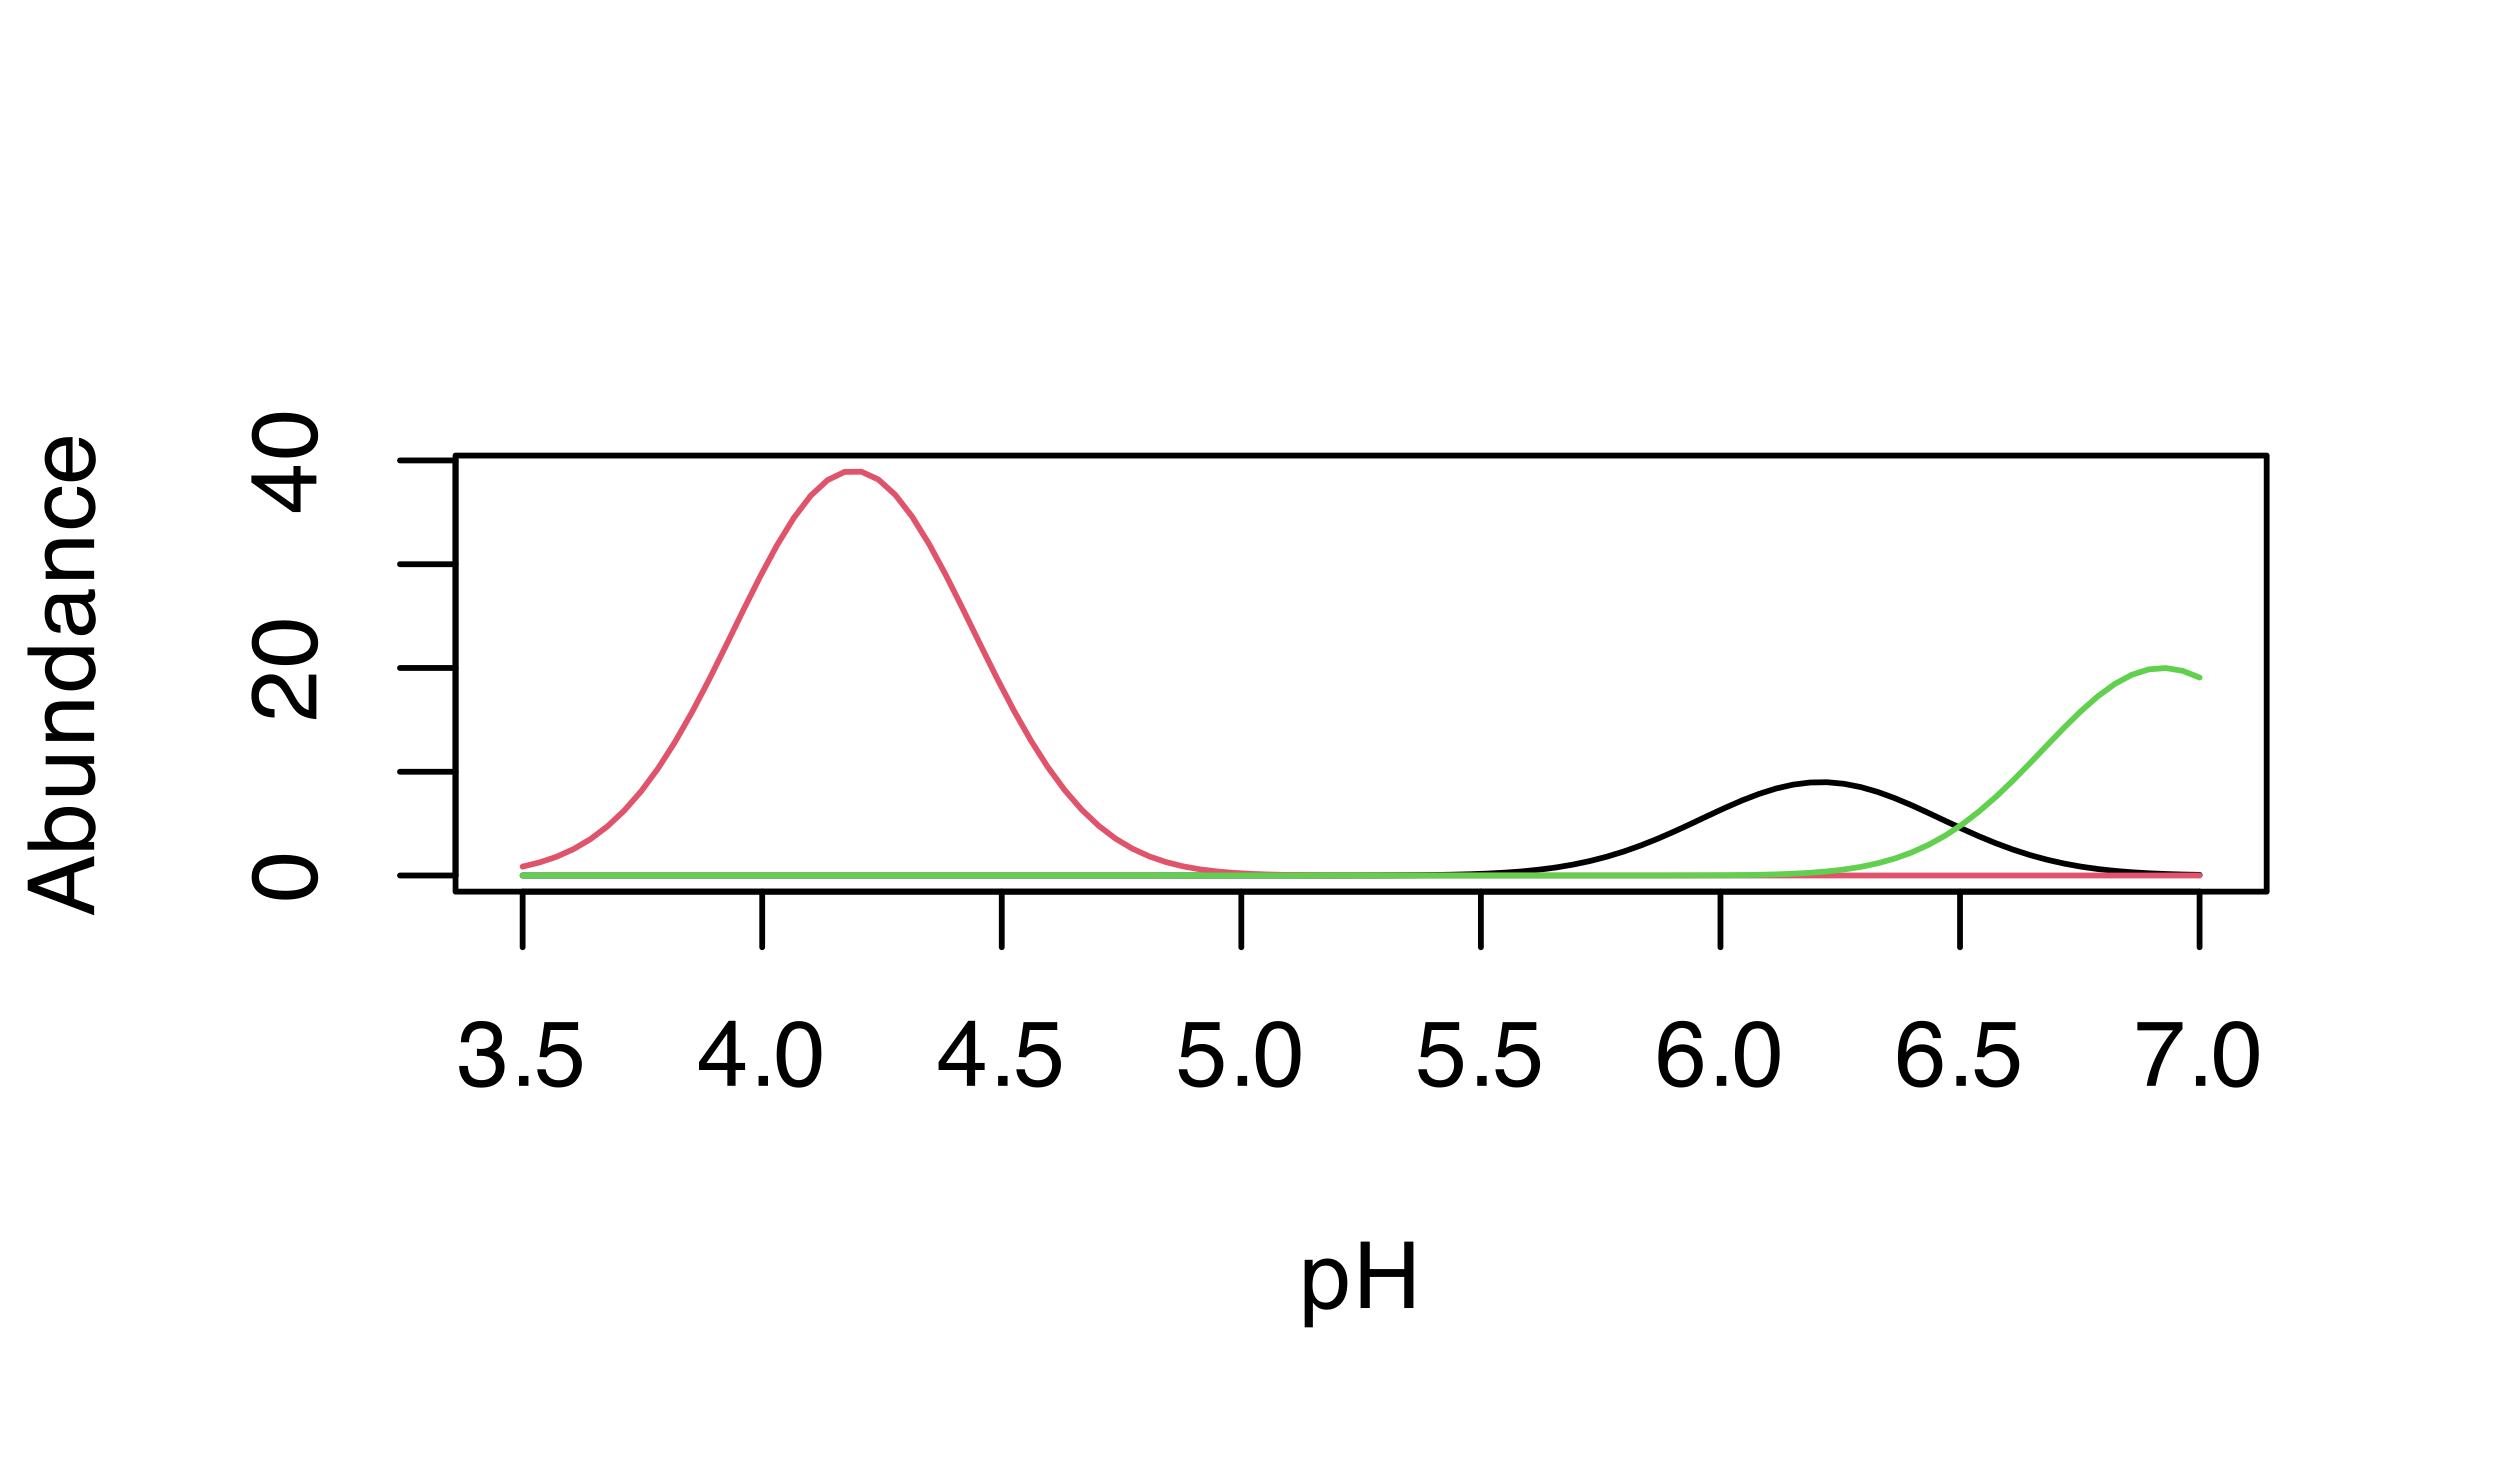
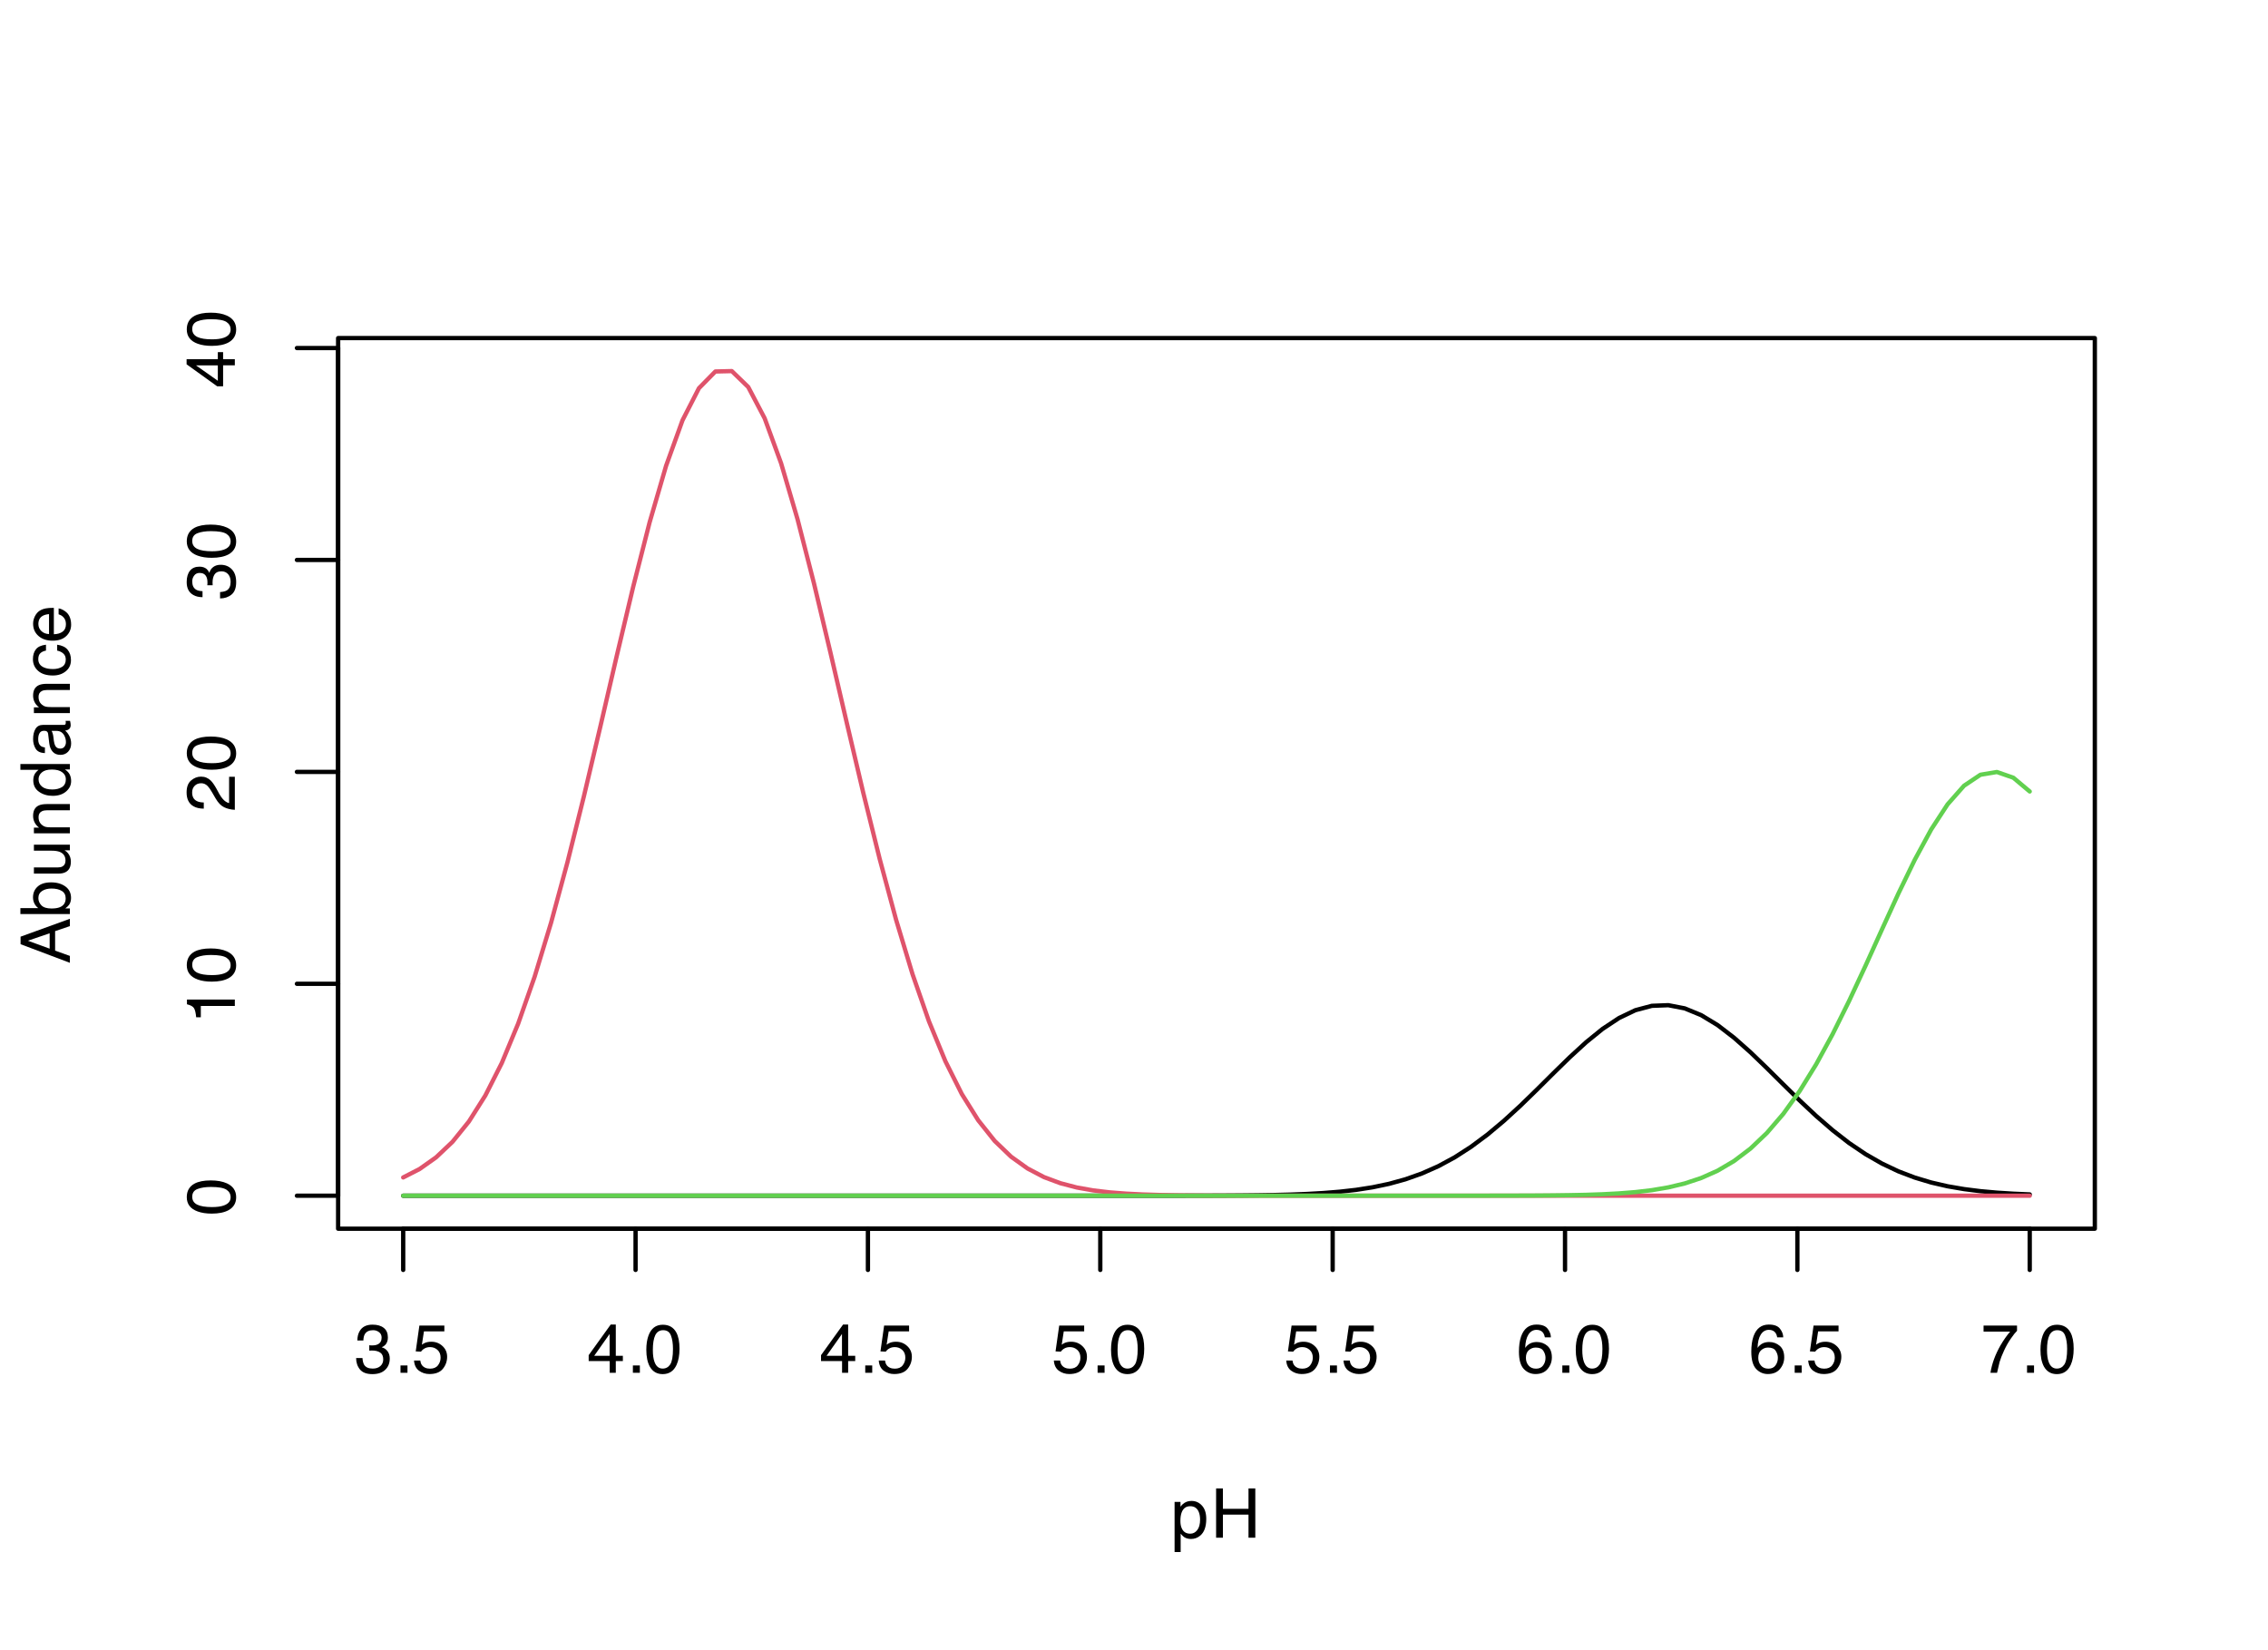
- <svg xmlns="http://www.w3.org/2000/svg" xmlns:xlink="http://www.w3.org/1999/xlink" width="324pt" height="189pt" viewBox="0 0 324 189">
+ <svg xmlns="http://www.w3.org/2000/svg" xmlns:xlink="http://www.w3.org/1999/xlink" width="396pt" height="288pt" viewBox="0 0 396 288">
  <defs>
    <g>
      <g id="glyph-0-0">
        <path d="M 0.391 0 L 0.391 -8.609 L 7.219 -8.609 L 7.219 0 Z M 6.141 -1.078 L 6.141 -7.531 L 1.469 -7.531 L 1.469 -1.078 Z M 6.141 -1.078 " />
      </g>
      <g id="glyph-0-1">
        <path d="M 3.125 0.234 C 2.125 0.234 1.398 -0.035 0.953 -0.578 C 0.504 -1.129 0.281 -1.797 0.281 -2.578 L 1.391 -2.578 C 1.43 -2.035 1.531 -1.641 1.688 -1.391 C 1.969 -0.953 2.461 -0.734 3.172 -0.734 C 3.734 -0.734 4.18 -0.879 4.516 -1.172 C 4.848 -1.473 5.016 -1.859 5.016 -2.328 C 5.016 -2.898 4.836 -3.301 4.484 -3.531 C 4.129 -3.77 3.641 -3.891 3.016 -3.891 C 2.941 -3.891 2.867 -3.883 2.797 -3.875 C 2.723 -3.875 2.648 -3.875 2.578 -3.875 L 2.578 -4.812 C 2.691 -4.789 2.785 -4.781 2.859 -4.781 C 2.93 -4.781 3.008 -4.781 3.094 -4.781 C 3.488 -4.781 3.812 -4.844 4.062 -4.969 C 4.508 -5.188 4.734 -5.578 4.734 -6.141 C 4.734 -6.555 4.582 -6.875 4.281 -7.094 C 3.988 -7.32 3.645 -7.438 3.25 -7.438 C 2.551 -7.438 2.066 -7.203 1.797 -6.734 C 1.648 -6.484 1.566 -6.117 1.547 -5.641 L 0.5 -5.641 C 0.5 -6.266 0.625 -6.797 0.875 -7.234 C 1.301 -8.016 2.055 -8.406 3.141 -8.406 C 3.992 -8.406 4.656 -8.211 5.125 -7.828 C 5.594 -7.453 5.828 -6.898 5.828 -6.172 C 5.828 -5.66 5.691 -5.242 5.422 -4.922 C 5.242 -4.723 5.02 -4.566 4.75 -4.453 C 5.188 -4.328 5.531 -4.094 5.781 -3.75 C 6.031 -3.406 6.156 -2.984 6.156 -2.484 C 6.156 -1.68 5.891 -1.023 5.359 -0.516 C 4.836 -0.016 4.094 0.234 3.125 0.234 Z M 3.125 0.234 " />
      </g>
      <g id="glyph-0-2">
        <path d="M 1.031 -1.281 L 2.25 -1.281 L 2.25 0 L 1.031 0 Z M 1.031 -1.281 " />
      </g>
      <g id="glyph-0-3">
        <path d="M 1.484 -2.141 C 1.555 -1.535 1.836 -1.117 2.328 -0.891 C 2.578 -0.773 2.863 -0.719 3.188 -0.719 C 3.812 -0.719 4.273 -0.914 4.578 -1.312 C 4.879 -1.707 5.031 -2.148 5.031 -2.641 C 5.031 -3.223 4.848 -3.676 4.484 -4 C 4.129 -4.32 3.703 -4.484 3.203 -4.484 C 2.836 -4.484 2.523 -4.41 2.266 -4.266 C 2.004 -4.129 1.785 -3.938 1.609 -3.688 L 0.688 -3.734 L 1.328 -8.25 L 5.688 -8.25 L 5.688 -7.234 L 2.125 -7.234 L 1.766 -4.906 C 1.961 -5.051 2.148 -5.16 2.328 -5.234 C 2.641 -5.359 3 -5.422 3.406 -5.422 C 4.176 -5.422 4.828 -5.172 5.359 -4.672 C 5.898 -4.18 6.172 -3.555 6.172 -2.797 C 6.172 -2.004 5.922 -1.301 5.422 -0.688 C 4.93 -0.082 4.148 0.219 3.078 0.219 C 2.398 0.219 1.797 0.023 1.266 -0.359 C 0.742 -0.742 0.453 -1.336 0.391 -2.141 Z M 1.484 -2.141 " />
      </g>
      <g id="glyph-0-4">
        <path d="M 3.969 -2.969 L 3.969 -6.781 L 1.281 -2.969 Z M 3.984 0 L 3.984 -2.047 L 0.312 -2.047 L 0.312 -3.078 L 4.156 -8.422 L 5.047 -8.422 L 5.047 -2.969 L 6.281 -2.969 L 6.281 -2.047 L 5.047 -2.047 L 5.047 0 Z M 3.984 0 " />
      </g>
      <g id="glyph-0-5">
        <path d="M 3.25 -8.391 C 4.332 -8.391 5.117 -7.941 5.609 -7.047 C 5.984 -6.359 6.172 -5.41 6.172 -4.203 C 6.172 -3.066 6 -2.125 5.656 -1.375 C 5.164 -0.301 4.359 0.234 3.234 0.234 C 2.234 0.234 1.484 -0.203 0.984 -1.078 C 0.578 -1.816 0.375 -2.801 0.375 -4.031 C 0.375 -4.977 0.5 -5.797 0.75 -6.484 C 1.207 -7.754 2.039 -8.391 3.25 -8.391 Z M 3.234 -0.734 C 3.785 -0.734 4.223 -0.973 4.547 -1.453 C 4.867 -1.941 5.031 -2.848 5.031 -4.172 C 5.031 -5.117 4.91 -5.898 4.672 -6.516 C 4.441 -7.129 3.988 -7.438 3.312 -7.438 C 2.688 -7.438 2.227 -7.145 1.938 -6.562 C 1.656 -5.977 1.516 -5.117 1.516 -3.984 C 1.516 -3.129 1.609 -2.441 1.797 -1.922 C 2.078 -1.129 2.555 -0.734 3.234 -0.734 Z M 3.234 -0.734 " />
      </g>
      <g id="glyph-0-6">
        <path d="M 3.516 -8.422 C 4.453 -8.422 5.102 -8.176 5.469 -7.688 C 5.844 -7.207 6.031 -6.707 6.031 -6.188 L 4.984 -6.188 C 4.922 -6.52 4.82 -6.781 4.688 -6.969 C 4.426 -7.32 4.039 -7.5 3.531 -7.5 C 2.938 -7.5 2.461 -7.223 2.109 -6.672 C 1.766 -6.129 1.578 -5.352 1.547 -4.344 C 1.785 -4.695 2.086 -4.961 2.453 -5.141 C 2.785 -5.297 3.16 -5.375 3.578 -5.375 C 4.285 -5.375 4.898 -5.148 5.422 -4.703 C 5.941 -4.254 6.203 -3.582 6.203 -2.688 C 6.203 -1.926 5.953 -1.25 5.453 -0.656 C 4.961 -0.07 4.258 0.219 3.344 0.219 C 2.551 0.219 1.867 -0.078 1.297 -0.672 C 0.734 -1.273 0.453 -2.281 0.453 -3.688 C 0.453 -4.727 0.578 -5.613 0.828 -6.344 C 1.316 -7.727 2.211 -8.422 3.516 -8.422 Z M 3.438 -0.719 C 3.988 -0.719 4.398 -0.906 4.672 -1.281 C 4.953 -1.656 5.094 -2.098 5.094 -2.609 C 5.094 -3.035 4.969 -3.441 4.719 -3.828 C 4.477 -4.211 4.031 -4.406 3.375 -4.406 C 2.926 -4.406 2.531 -4.254 2.188 -3.953 C 1.844 -3.66 1.672 -3.211 1.672 -2.609 C 1.672 -2.078 1.828 -1.629 2.141 -1.266 C 2.453 -0.898 2.883 -0.719 3.438 -0.719 Z M 3.438 -0.719 " />
      </g>
      <g id="glyph-0-7">
        <path d="M 6.281 -8.25 L 6.281 -7.328 C 6.008 -7.066 5.648 -6.613 5.203 -5.969 C 4.754 -5.32 4.359 -4.625 4.016 -3.875 C 3.672 -3.133 3.41 -2.469 3.234 -1.875 C 3.129 -1.488 2.984 -0.863 2.797 0 L 1.641 0 C 1.898 -1.602 2.484 -3.195 3.391 -4.781 C 3.93 -5.707 4.492 -6.508 5.078 -7.188 L 0.438 -7.188 L 0.438 -8.25 Z M 6.281 -8.25 " />
      </g>
      <g id="glyph-0-8">
        <path d="M 3.422 -0.703 C 3.91 -0.703 4.316 -0.91 4.641 -1.328 C 4.973 -1.742 5.141 -2.359 5.141 -3.172 C 5.141 -3.672 5.066 -4.102 4.922 -4.469 C 4.648 -5.156 4.148 -5.5 3.422 -5.5 C 2.691 -5.5 2.191 -5.133 1.922 -4.406 C 1.773 -4.02 1.703 -3.523 1.703 -2.922 C 1.703 -2.43 1.773 -2.02 1.922 -1.688 C 2.191 -1.031 2.691 -0.703 3.422 -0.703 Z M 0.688 -6.25 L 1.719 -6.25 L 1.719 -5.422 C 1.926 -5.703 2.156 -5.922 2.406 -6.078 C 2.758 -6.305 3.176 -6.422 3.656 -6.422 C 4.375 -6.422 4.977 -6.148 5.469 -5.609 C 5.969 -5.066 6.219 -4.289 6.219 -3.281 C 6.219 -1.906 5.859 -0.926 5.141 -0.344 C 4.691 0.027 4.164 0.219 3.562 0.219 C 3.094 0.219 2.695 0.113 2.375 -0.094 C 2.188 -0.219 1.977 -0.422 1.75 -0.703 L 1.75 2.5 L 0.688 2.5 Z M 0.688 -6.25 " />
      </g>
      <g id="glyph-0-9">
        <path d="M 0.938 -8.609 L 2.125 -8.609 L 2.125 -5.047 L 6.594 -5.047 L 6.594 -8.609 L 7.781 -8.609 L 7.781 0 L 6.594 0 L 6.594 -4.031 L 2.125 -4.031 L 2.125 0 L 0.938 0 Z M 0.938 -8.609 " />
      </g>
      <g id="glyph-1-0">
        <path d="M 0 -0.391 L -8.609 -0.391 L -8.609 -7.219 L 0 -7.219 Z M -1.078 -6.141 L -7.531 -6.141 L -7.531 -1.469 L -1.078 -1.469 Z M -1.078 -6.141 " />
      </g>
      <g id="glyph-1-1">
        <path d="M -8.391 -3.25 C -8.391 -4.332 -7.941 -5.117 -7.047 -5.609 C -6.359 -5.984 -5.41 -6.172 -4.203 -6.172 C -3.066 -6.172 -2.125 -6 -1.375 -5.656 C -0.301 -5.164 0.234 -4.359 0.234 -3.234 C 0.234 -2.234 -0.203 -1.484 -1.078 -0.984 C -1.816 -0.578 -2.801 -0.375 -4.031 -0.375 C -4.977 -0.375 -5.797 -0.5 -6.484 -0.75 C -7.754 -1.207 -8.391 -2.039 -8.391 -3.25 Z M -0.734 -3.234 C -0.734 -3.785 -0.973 -4.223 -1.453 -4.547 C -1.941 -4.867 -2.848 -5.031 -4.172 -5.031 C -5.117 -5.031 -5.898 -4.91 -6.516 -4.672 C -7.129 -4.441 -7.438 -3.988 -7.438 -3.312 C -7.438 -2.688 -7.145 -2.227 -6.562 -1.938 C -5.977 -1.656 -5.117 -1.516 -3.984 -1.516 C -3.129 -1.516 -2.441 -1.609 -1.922 -1.797 C -1.129 -2.078 -0.734 -2.555 -0.734 -3.234 Z M -0.734 -3.234 " />
      </g>
      <g id="glyph-1-2">
+         <path d="M -5.938 -1.156 L -6.75 -1.156 C -6.82 -1.914 -6.945 -2.441 -7.125 -2.734 C -7.301 -3.035 -7.711 -3.266 -8.359 -3.422 L -8.359 -4.25 L 0 -4.25 L 0 -3.125 L -5.938 -3.125 Z M -5.938 -1.156 " />
+       </g>
+       <g id="glyph-1-3">
        <path d="M 0 -0.375 C -0.719 -0.414 -1.344 -0.566 -1.875 -0.828 C -2.414 -1.086 -2.906 -1.594 -3.344 -2.344 L -4 -3.469 C -4.289 -3.969 -4.539 -4.32 -4.75 -4.531 C -5.07 -4.852 -5.441 -5.016 -5.859 -5.016 C -6.348 -5.016 -6.734 -4.863 -7.016 -4.562 C -7.305 -4.27 -7.453 -3.883 -7.453 -3.406 C -7.453 -2.676 -7.18 -2.176 -6.641 -1.906 C -6.336 -1.75 -5.93 -1.664 -5.422 -1.656 L -5.422 -0.578 C -6.148 -0.586 -6.742 -0.723 -7.203 -0.984 C -8.016 -1.441 -8.422 -2.25 -8.422 -3.406 C -8.422 -4.363 -8.16 -5.062 -7.641 -5.5 C -7.117 -5.945 -6.539 -6.172 -5.906 -6.172 C -5.238 -6.172 -4.664 -5.938 -4.188 -5.469 C -3.906 -5.195 -3.566 -4.707 -3.172 -4 L -2.734 -3.188 C -2.523 -2.812 -2.32 -2.516 -2.125 -2.297 C -1.789 -1.898 -1.414 -1.648 -1 -1.547 L -1 -6.141 L 0 -6.141 Z M 0 -0.375 " />
      </g>
-       <g id="glyph-1-3">
+       <g id="glyph-1-4">
+         <path d="M 0.234 -3.125 C 0.234 -2.125 -0.035 -1.398 -0.578 -0.953 C -1.129 -0.504 -1.797 -0.281 -2.578 -0.281 L -2.578 -1.391 C -2.035 -1.43 -1.641 -1.531 -1.391 -1.688 C -0.953 -1.969 -0.734 -2.461 -0.734 -3.172 C -0.734 -3.734 -0.879 -4.18 -1.172 -4.516 C -1.473 -4.848 -1.859 -5.016 -2.328 -5.016 C -2.898 -5.016 -3.301 -4.836 -3.531 -4.484 C -3.77 -4.129 -3.891 -3.641 -3.891 -3.016 C -3.891 -2.941 -3.883 -2.867 -3.875 -2.797 C -3.875 -2.723 -3.875 -2.648 -3.875 -2.578 L -4.812 -2.578 C -4.789 -2.691 -4.781 -2.785 -4.781 -2.859 C -4.781 -2.93 -4.781 -3.008 -4.781 -3.094 C -4.781 -3.488 -4.844 -3.812 -4.969 -4.062 C -5.188 -4.508 -5.578 -4.734 -6.141 -4.734 C -6.555 -4.734 -6.875 -4.582 -7.094 -4.281 C -7.32 -3.988 -7.438 -3.645 -7.438 -3.25 C -7.438 -2.551 -7.203 -2.066 -6.734 -1.797 C -6.484 -1.648 -6.117 -1.566 -5.641 -1.547 L -5.641 -0.5 C -6.266 -0.5 -6.797 -0.625 -7.234 -0.875 C -8.016 -1.301 -8.406 -2.055 -8.406 -3.141 C -8.406 -3.992 -8.211 -4.656 -7.828 -5.125 C -7.453 -5.594 -6.898 -5.828 -6.172 -5.828 C -5.66 -5.828 -5.242 -5.691 -4.922 -5.422 C -4.723 -5.242 -4.566 -5.02 -4.453 -4.75 C -4.328 -5.188 -4.094 -5.531 -3.75 -5.781 C -3.406 -6.031 -2.984 -6.156 -2.484 -6.156 C -1.68 -6.156 -1.023 -5.891 -0.516 -5.359 C -0.016 -4.836 0.234 -4.094 0.234 -3.125 Z M 0.234 -3.125 " />
+       </g>
+       <g id="glyph-1-5">
        <path d="M -2.969 -3.969 L -6.781 -3.969 L -2.969 -1.281 Z M 0 -3.984 L -2.047 -3.984 L -2.047 -0.312 L -3.078 -0.312 L -8.422 -4.156 L -8.422 -5.047 L -2.969 -5.047 L -2.969 -6.281 L -2.047 -6.281 L -2.047 -5.047 L 0 -5.047 Z M 0 -3.984 " />
      </g>
-       <g id="glyph-1-4">
+       <g id="glyph-1-6">
        <path d="M -3.531 -5.328 L -7.328 -4.031 L -3.531 -2.641 Z M -8.609 -3.422 L -8.609 -4.734 L 0 -7.859 L 0 -6.578 L -2.578 -5.703 L -2.578 -2.297 L 0 -1.375 L 0 -0.172 Z M -8.609 -3.422 " />
      </g>
-       <g id="glyph-1-5">
+       <g id="glyph-1-7">
        <path d="M -8.641 -0.688 L -8.641 -1.719 L -5.516 -1.719 C -5.816 -1.945 -6.047 -2.223 -6.203 -2.547 C -6.359 -2.867 -6.438 -3.219 -6.438 -3.594 C -6.438 -4.375 -6.164 -5.004 -5.625 -5.484 C -5.094 -5.973 -4.305 -6.219 -3.266 -6.219 C -2.266 -6.219 -1.438 -5.977 -0.781 -5.5 C -0.125 -5.02 0.203 -4.352 0.203 -3.5 C 0.203 -3.02 0.086 -2.617 -0.141 -2.297 C -0.285 -2.098 -0.504 -1.891 -0.797 -1.672 L 0 -1.672 L 0 -0.688 Z M -0.734 -3.438 C -0.734 -4.008 -0.957 -4.438 -1.406 -4.719 C -1.863 -5 -2.461 -5.141 -3.203 -5.141 C -3.867 -5.141 -4.414 -5 -4.844 -4.719 C -5.281 -4.438 -5.5 -4.02 -5.5 -3.469 C -5.5 -2.988 -5.32 -2.566 -4.969 -2.203 C -4.613 -1.836 -4.023 -1.656 -3.203 -1.656 C -2.617 -1.656 -2.141 -1.727 -1.766 -1.875 C -1.078 -2.156 -0.734 -2.676 -0.734 -3.438 Z M -0.734 -3.438 " />
      </g>
-       <g id="glyph-1-6">
+       <g id="glyph-1-8">
        <path d="M -6.281 -1.828 L -2.109 -1.828 C -1.785 -1.828 -1.523 -1.879 -1.328 -1.984 C -0.953 -2.172 -0.766 -2.52 -0.766 -3.031 C -0.766 -3.758 -1.094 -4.258 -1.75 -4.531 C -2.102 -4.676 -2.582 -4.75 -3.188 -4.75 L -6.281 -4.75 L -6.281 -5.797 L 0 -5.797 L 0 -4.812 L -0.922 -4.812 C -0.68 -4.676 -0.484 -4.508 -0.328 -4.312 C 0.004 -3.906 0.172 -3.414 0.172 -2.844 C 0.172 -1.945 -0.129 -1.336 -0.734 -1.016 C -1.047 -0.836 -1.473 -0.75 -2.016 -0.75 L -6.281 -0.75 Z M -6.422 -3.281 Z M -6.422 -3.281 " />
      </g>
-       <g id="glyph-1-7">
+       <g id="glyph-1-9">
        <path d="M -6.281 -0.781 L -6.281 -1.781 L -5.391 -1.781 C -5.754 -2.07 -6.016 -2.383 -6.172 -2.719 C -6.336 -3.051 -6.422 -3.422 -6.422 -3.828 C -6.422 -4.711 -6.109 -5.312 -5.484 -5.625 C -5.141 -5.801 -4.656 -5.891 -4.031 -5.891 L 0 -5.891 L 0 -4.812 L -3.953 -4.812 C -4.336 -4.812 -4.645 -4.754 -4.875 -4.641 C -5.27 -4.453 -5.469 -4.113 -5.469 -3.625 C -5.469 -3.375 -5.441 -3.172 -5.391 -3.016 C -5.305 -2.723 -5.133 -2.469 -4.875 -2.25 C -4.664 -2.07 -4.453 -1.957 -4.234 -1.906 C -4.016 -1.852 -3.695 -1.828 -3.281 -1.828 L 0 -1.828 L 0 -0.781 Z M -6.422 -3.25 Z M -6.422 -3.25 " />
      </g>
-       <g id="glyph-1-8">
+       <g id="glyph-1-10">
        <path d="M -3.062 -1.438 C -2.395 -1.438 -1.832 -1.578 -1.375 -1.859 C -0.926 -2.148 -0.703 -2.609 -0.703 -3.234 C -0.703 -3.723 -0.91 -4.125 -1.328 -4.438 C -1.742 -4.758 -2.348 -4.922 -3.141 -4.922 C -3.93 -4.922 -4.516 -4.754 -4.891 -4.422 C -5.273 -4.098 -5.469 -3.703 -5.469 -3.234 C -5.469 -2.703 -5.266 -2.27 -4.859 -1.938 C -4.453 -1.602 -3.852 -1.438 -3.062 -1.438 Z M -6.391 -3.031 C -6.391 -3.508 -6.285 -3.91 -6.078 -4.234 C -5.961 -4.422 -5.758 -4.633 -5.469 -4.875 L -8.641 -4.875 L -8.641 -5.891 L 0 -5.891 L 0 -4.938 L -0.875 -4.938 C -0.488 -4.695 -0.207 -4.406 -0.031 -4.062 C 0.133 -3.727 0.219 -3.344 0.219 -2.906 C 0.219 -2.207 -0.07 -1.602 -0.656 -1.094 C -1.25 -0.582 -2.031 -0.328 -3 -0.328 C -3.914 -0.328 -4.707 -0.562 -5.375 -1.031 C -6.051 -1.5 -6.391 -2.164 -6.391 -3.031 Z M -6.391 -3.031 " />
      </g>
-       <g id="glyph-1-9">
+       <g id="glyph-1-11">
        <path d="M -1.672 -1.578 C -1.367 -1.578 -1.129 -1.688 -0.953 -1.906 C -0.773 -2.133 -0.688 -2.398 -0.688 -2.703 C -0.688 -3.078 -0.77 -3.438 -0.938 -3.781 C -1.227 -4.375 -1.695 -4.672 -2.344 -4.672 L -3.188 -4.672 C -3.113 -4.535 -3.047 -4.363 -2.984 -4.156 C -2.93 -3.957 -2.895 -3.758 -2.875 -3.562 L -2.797 -2.938 C -2.742 -2.551 -2.66 -2.258 -2.547 -2.062 C -2.367 -1.738 -2.078 -1.578 -1.672 -1.578 Z M -3.797 -4.141 C -3.828 -4.379 -3.93 -4.539 -4.109 -4.625 C -4.203 -4.664 -4.336 -4.688 -4.516 -4.688 C -4.867 -4.688 -5.125 -4.555 -5.281 -4.297 C -5.445 -4.047 -5.531 -3.688 -5.531 -3.219 C -5.531 -2.664 -5.383 -2.273 -5.094 -2.047 C -4.926 -1.91 -4.68 -1.82 -4.359 -1.781 L -4.359 -0.797 C -5.129 -0.816 -5.664 -1.066 -5.969 -1.547 C -6.27 -2.035 -6.422 -2.598 -6.422 -3.234 C -6.422 -3.973 -6.281 -4.57 -6 -5.031 C -5.719 -5.488 -5.281 -5.719 -4.688 -5.719 L -1.078 -5.719 C -0.973 -5.719 -0.883 -5.738 -0.812 -5.781 C -0.75 -5.832 -0.719 -5.93 -0.719 -6.078 C -0.719 -6.117 -0.719 -6.164 -0.719 -6.219 C -0.727 -6.281 -0.738 -6.348 -0.75 -6.422 L 0.031 -6.422 C 0.07 -6.254 0.098 -6.125 0.109 -6.031 C 0.129 -5.945 0.141 -5.832 0.141 -5.688 C 0.141 -5.32 0.008 -5.062 -0.25 -4.906 C -0.383 -4.812 -0.578 -4.75 -0.828 -4.719 C -0.547 -4.5 -0.301 -4.188 -0.094 -3.781 C 0.113 -3.383 0.219 -2.945 0.219 -2.469 C 0.219 -1.883 0.039 -1.406 -0.312 -1.031 C -0.664 -0.664 -1.109 -0.484 -1.641 -0.484 C -2.223 -0.484 -2.676 -0.664 -3 -1.031 C -3.32 -1.395 -3.52 -1.867 -3.594 -2.453 Z M -6.422 -3.266 Z M -6.422 -3.266 " />
      </g>
-       <g id="glyph-1-10">
+       <g id="glyph-1-12">
        <path d="M -6.453 -3.188 C -6.453 -3.895 -6.281 -4.469 -5.938 -4.906 C -5.594 -5.352 -5.004 -5.625 -4.172 -5.719 L -4.172 -4.688 C -4.555 -4.625 -4.875 -4.484 -5.125 -4.266 C -5.383 -4.047 -5.516 -3.688 -5.516 -3.188 C -5.516 -2.52 -5.188 -2.039 -4.531 -1.75 C -4.102 -1.562 -3.578 -1.469 -2.953 -1.469 C -2.328 -1.469 -1.797 -1.598 -1.359 -1.859 C -0.93 -2.129 -0.719 -2.551 -0.719 -3.125 C -0.719 -3.562 -0.852 -3.906 -1.125 -4.156 C -1.395 -4.414 -1.758 -4.594 -2.219 -4.688 L -2.219 -5.719 C -1.383 -5.602 -0.773 -5.312 -0.391 -4.844 C -0.004 -4.375 0.188 -3.773 0.188 -3.047 C 0.188 -2.223 -0.113 -1.566 -0.719 -1.078 C -1.32 -0.586 -2.07 -0.344 -2.969 -0.344 C -4.07 -0.344 -4.926 -0.609 -5.531 -1.141 C -6.145 -1.68 -6.453 -2.363 -6.453 -3.188 Z M -6.422 -3.031 Z M -6.422 -3.031 " />
      </g>
-       <g id="glyph-1-11">
+       <g id="glyph-1-13">
        <path d="M -6.422 -3.391 C -6.422 -3.836 -6.316 -4.27 -6.109 -4.688 C -5.898 -5.102 -5.629 -5.422 -5.297 -5.641 C -4.973 -5.848 -4.602 -5.988 -4.188 -6.062 C -3.895 -6.125 -3.43 -6.156 -2.797 -6.156 L -2.797 -1.547 C -2.16 -1.566 -1.648 -1.719 -1.266 -2 C -0.879 -2.281 -0.688 -2.719 -0.688 -3.312 C -0.688 -3.863 -0.867 -4.301 -1.234 -4.625 C -1.441 -4.812 -1.688 -4.945 -1.969 -5.031 L -1.969 -6.062 C -1.738 -6.039 -1.484 -5.953 -1.203 -5.797 C -0.922 -5.641 -0.688 -5.469 -0.5 -5.281 C -0.188 -4.957 0.02 -4.555 0.125 -4.078 C 0.188 -3.828 0.219 -3.539 0.219 -3.219 C 0.219 -2.438 -0.062 -1.773 -0.625 -1.234 C -1.195 -0.691 -1.992 -0.422 -3.016 -0.422 C -4.023 -0.422 -4.844 -0.691 -5.469 -1.234 C -6.102 -1.785 -6.422 -2.504 -6.422 -3.391 Z M -3.641 -5.062 C -4.098 -5.02 -4.461 -4.922 -4.734 -4.766 C -5.242 -4.484 -5.5 -4.004 -5.5 -3.328 C -5.5 -2.836 -5.32 -2.426 -4.969 -2.094 C -4.625 -1.77 -4.18 -1.598 -3.641 -1.578 Z M -6.422 -3.281 Z M -6.422 -3.281 " />
      </g>
    </g>
  </defs>
-   <rect x="-32.4" y="-18.9" width="388.8" height="226.8" fill="rgb(100%, 100%, 100%)" fill-opacity="1" />
-   <path fill="none" stroke-width="0.75" stroke-linecap="round" stroke-linejoin="round" stroke="rgb(0%, 0%, 0%)" stroke-opacity="1" stroke-miterlimit="10" d="M 67.734 113.465 L 173.105 113.465 L 177.496 113.457 L 179.691 113.449 L 181.887 113.438 L 184.082 113.422 L 186.277 113.395 L 188.473 113.355 L 190.668 113.297 L 192.863 113.215 L 195.059 113.094 L 197.254 112.934 L 199.449 112.711 L 201.645 112.426 L 203.84 112.055 L 206.035 111.594 L 208.23 111.031 L 210.426 110.359 L 212.621 109.582 L 214.816 108.707 L 217.012 107.75 L 219.207 106.738 L 221.402 105.699 L 223.598 104.684 L 225.793 103.727 L 227.988 102.883 L 230.184 102.191 L 232.379 101.691 L 234.574 101.414 L 236.77 101.375 L 238.965 101.578 L 241.16 102.008 L 243.355 102.637 L 245.551 103.438 L 247.746 104.363 L 249.941 105.367 L 252.137 106.402 L 254.332 107.426 L 256.527 108.406 L 258.723 109.309 L 260.918 110.117 L 263.113 110.824 L 265.309 111.422 L 267.504 111.918 L 269.699 112.316 L 271.895 112.629 L 274.09 112.867 L 276.285 113.047 L 278.48 113.18 L 280.676 113.273 L 282.871 113.34 L 285.066 113.383 " />
-   <path fill="none" stroke-width="0.75" stroke-linecap="round" stroke-linejoin="round" stroke="rgb(0%, 0%, 0%)" stroke-opacity="1" stroke-miterlimit="10" d="M 67.734 115.559 L 285.066 115.559 " />
-   <path fill="none" stroke-width="0.75" stroke-linecap="round" stroke-linejoin="round" stroke="rgb(0%, 0%, 0%)" stroke-opacity="1" stroke-miterlimit="10" d="M 67.734 115.559 L 67.734 122.762 " />
-   <path fill="none" stroke-width="0.75" stroke-linecap="round" stroke-linejoin="round" stroke="rgb(0%, 0%, 0%)" stroke-opacity="1" stroke-miterlimit="10" d="M 98.781 115.559 L 98.781 122.762 " />
-   <path fill="none" stroke-width="0.75" stroke-linecap="round" stroke-linejoin="round" stroke="rgb(0%, 0%, 0%)" stroke-opacity="1" stroke-miterlimit="10" d="M 129.828 115.559 L 129.828 122.762 " />
-   <path fill="none" stroke-width="0.75" stroke-linecap="round" stroke-linejoin="round" stroke="rgb(0%, 0%, 0%)" stroke-opacity="1" stroke-miterlimit="10" d="M 160.875 115.559 L 160.875 122.762 " />
-   <path fill="none" stroke-width="0.75" stroke-linecap="round" stroke-linejoin="round" stroke="rgb(0%, 0%, 0%)" stroke-opacity="1" stroke-miterlimit="10" d="M 191.922 115.559 L 191.922 122.762 " />
-   <path fill="none" stroke-width="0.75" stroke-linecap="round" stroke-linejoin="round" stroke="rgb(0%, 0%, 0%)" stroke-opacity="1" stroke-miterlimit="10" d="M 222.973 115.559 L 222.973 122.762 " />
-   <path fill="none" stroke-width="0.75" stroke-linecap="round" stroke-linejoin="round" stroke="rgb(0%, 0%, 0%)" stroke-opacity="1" stroke-miterlimit="10" d="M 254.02 115.559 L 254.02 122.762 " />
-   <path fill="none" stroke-width="0.75" stroke-linecap="round" stroke-linejoin="round" stroke="rgb(0%, 0%, 0%)" stroke-opacity="1" stroke-miterlimit="10" d="M 285.066 115.559 L 285.066 122.762 " />
+   <rect x="-39.6" y="-28.8" width="475.2" height="345.6" fill="rgb(100%, 100%, 100%)" fill-opacity="1" />
+   <path fill="none" stroke-width="0.75" stroke-linecap="round" stroke-linejoin="round" stroke="rgb(0%, 0%, 0%)" stroke-opacity="1" stroke-miterlimit="10" d="M 70.398 208.801 L 196.621 208.801 L 199.492 208.797 L 205.227 208.797 L 208.098 208.789 L 210.965 208.785 L 213.836 208.773 L 216.703 208.754 L 219.57 208.723 L 222.441 208.676 L 225.309 208.605 L 228.18 208.496 L 231.047 208.332 L 233.914 208.102 L 236.785 207.777 L 239.652 207.328 L 242.52 206.727 L 245.391 205.934 L 248.258 204.918 L 251.129 203.648 L 253.996 202.098 L 256.863 200.25 L 259.734 198.113 L 262.602 195.707 L 265.473 193.074 L 268.34 190.285 L 271.207 187.434 L 274.078 184.629 L 276.945 182 L 279.812 179.676 L 282.684 177.773 L 285.551 176.402 L 288.422 175.641 L 291.289 175.531 L 294.156 176.086 L 297.027 177.266 L 299.895 179.004 L 302.762 181.207 L 305.633 183.75 L 308.5 186.512 L 311.371 189.359 L 314.238 192.18 L 317.105 194.871 L 319.977 197.359 L 322.844 199.59 L 325.715 201.531 L 328.582 203.176 L 331.449 204.535 L 334.32 205.629 L 337.188 206.492 L 340.055 207.152 L 342.926 207.645 L 345.793 208.008 L 348.664 208.266 L 351.531 208.449 L 354.398 208.574 " />
+   <path fill="none" stroke-width="0.75" stroke-linecap="round" stroke-linejoin="round" stroke="rgb(0%, 0%, 0%)" stroke-opacity="1" stroke-miterlimit="10" d="M 70.398 214.559 L 354.398 214.559 " />
+   <path fill="none" stroke-width="0.75" stroke-linecap="round" stroke-linejoin="round" stroke="rgb(0%, 0%, 0%)" stroke-opacity="1" stroke-miterlimit="10" d="M 70.398 214.559 L 70.398 221.762 " />
+   <path fill="none" stroke-width="0.75" stroke-linecap="round" stroke-linejoin="round" stroke="rgb(0%, 0%, 0%)" stroke-opacity="1" stroke-miterlimit="10" d="M 110.973 214.559 L 110.973 221.762 " />
+   <path fill="none" stroke-width="0.75" stroke-linecap="round" stroke-linejoin="round" stroke="rgb(0%, 0%, 0%)" stroke-opacity="1" stroke-miterlimit="10" d="M 151.543 214.559 L 151.543 221.762 " />
+   <path fill="none" stroke-width="0.75" stroke-linecap="round" stroke-linejoin="round" stroke="rgb(0%, 0%, 0%)" stroke-opacity="1" stroke-miterlimit="10" d="M 192.113 214.559 L 192.113 221.762 " />
+   <path fill="none" stroke-width="0.75" stroke-linecap="round" stroke-linejoin="round" stroke="rgb(0%, 0%, 0%)" stroke-opacity="1" stroke-miterlimit="10" d="M 232.688 214.559 L 232.688 221.762 " />
+   <path fill="none" stroke-width="0.75" stroke-linecap="round" stroke-linejoin="round" stroke="rgb(0%, 0%, 0%)" stroke-opacity="1" stroke-miterlimit="10" d="M 273.258 214.559 L 273.258 221.762 " />
+   <path fill="none" stroke-width="0.75" stroke-linecap="round" stroke-linejoin="round" stroke="rgb(0%, 0%, 0%)" stroke-opacity="1" stroke-miterlimit="10" d="M 313.828 214.559 L 313.828 221.762 " />
+   <path fill="none" stroke-width="0.75" stroke-linecap="round" stroke-linejoin="round" stroke="rgb(0%, 0%, 0%)" stroke-opacity="1" stroke-miterlimit="10" d="M 354.398 214.559 L 354.398 221.762 " />
  <g fill="rgb(0%, 0%, 0%)" fill-opacity="1">
-     <use xlink:href="#glyph-0-1" x="59.234" y="140.721" />
-     <use xlink:href="#glyph-0-2" x="66.234" y="140.721" />
-     <use xlink:href="#glyph-0-3" x="69.234" y="140.721" />
+     <use xlink:href="#glyph-0-1" x="61.898" y="239.721" />
+     <use xlink:href="#glyph-0-2" x="68.898" y="239.721" />
+     <use xlink:href="#glyph-0-3" x="71.898" y="239.721" />
  </g>
  <g fill="rgb(0%, 0%, 0%)" fill-opacity="1">
-     <use xlink:href="#glyph-0-4" x="90.281" y="140.721" />
-     <use xlink:href="#glyph-0-2" x="97.281" y="140.721" />
-     <use xlink:href="#glyph-0-5" x="100.281" y="140.721" />
+     <use xlink:href="#glyph-0-4" x="102.473" y="239.721" />
+     <use xlink:href="#glyph-0-2" x="109.473" y="239.721" />
+     <use xlink:href="#glyph-0-5" x="112.473" y="239.721" />
  </g>
  <g fill="rgb(0%, 0%, 0%)" fill-opacity="1">
-     <use xlink:href="#glyph-0-4" x="121.328" y="140.721" />
-     <use xlink:href="#glyph-0-2" x="128.328" y="140.721" />
-     <use xlink:href="#glyph-0-3" x="131.328" y="140.721" />
+     <use xlink:href="#glyph-0-4" x="143.043" y="239.721" />
+     <use xlink:href="#glyph-0-2" x="150.043" y="239.721" />
+     <use xlink:href="#glyph-0-3" x="153.043" y="239.721" />
  </g>
  <g fill="rgb(0%, 0%, 0%)" fill-opacity="1">
-     <use xlink:href="#glyph-0-3" x="152.375" y="140.721" />
-     <use xlink:href="#glyph-0-2" x="159.375" y="140.721" />
-     <use xlink:href="#glyph-0-5" x="162.375" y="140.721" />
+     <use xlink:href="#glyph-0-3" x="183.613" y="239.721" />
+     <use xlink:href="#glyph-0-2" x="190.613" y="239.721" />
+     <use xlink:href="#glyph-0-5" x="193.613" y="239.721" />
  </g>
  <g fill="rgb(0%, 0%, 0%)" fill-opacity="1">
-     <use xlink:href="#glyph-0-3" x="183.422" y="140.721" />
-     <use xlink:href="#glyph-0-2" x="190.422" y="140.721" />
-     <use xlink:href="#glyph-0-3" x="193.422" y="140.721" />
+     <use xlink:href="#glyph-0-3" x="224.188" y="239.721" />
+     <use xlink:href="#glyph-0-2" x="231.188" y="239.721" />
+     <use xlink:href="#glyph-0-3" x="234.188" y="239.721" />
  </g>
  <g fill="rgb(0%, 0%, 0%)" fill-opacity="1">
-     <use xlink:href="#glyph-0-6" x="214.473" y="140.721" />
-     <use xlink:href="#glyph-0-2" x="221.473" y="140.721" />
-     <use xlink:href="#glyph-0-5" x="224.473" y="140.721" />
+     <use xlink:href="#glyph-0-6" x="264.758" y="239.721" />
+     <use xlink:href="#glyph-0-2" x="271.758" y="239.721" />
+     <use xlink:href="#glyph-0-5" x="274.758" y="239.721" />
  </g>
  <g fill="rgb(0%, 0%, 0%)" fill-opacity="1">
-     <use xlink:href="#glyph-0-6" x="245.52" y="140.721" />
-     <use xlink:href="#glyph-0-2" x="252.52" y="140.721" />
-     <use xlink:href="#glyph-0-3" x="255.52" y="140.721" />
+     <use xlink:href="#glyph-0-6" x="305.328" y="239.721" />
+     <use xlink:href="#glyph-0-2" x="312.328" y="239.721" />
+     <use xlink:href="#glyph-0-3" x="315.328" y="239.721" />
  </g>
  <g fill="rgb(0%, 0%, 0%)" fill-opacity="1">
-     <use xlink:href="#glyph-0-7" x="276.566" y="140.721" />
-     <use xlink:href="#glyph-0-2" x="283.566" y="140.721" />
-     <use xlink:href="#glyph-0-5" x="286.566" y="140.721" />
+     <use xlink:href="#glyph-0-7" x="345.898" y="239.721" />
+     <use xlink:href="#glyph-0-2" x="352.898" y="239.721" />
+     <use xlink:href="#glyph-0-5" x="355.898" y="239.721" />
  </g>
-   <path fill="none" stroke-width="0.75" stroke-linecap="round" stroke-linejoin="round" stroke="rgb(0%, 0%, 0%)" stroke-opacity="1" stroke-miterlimit="10" d="M 59.039 113.465 L 59.039 59.672 " />
-   <path fill="none" stroke-width="0.75" stroke-linecap="round" stroke-linejoin="round" stroke="rgb(0%, 0%, 0%)" stroke-opacity="1" stroke-miterlimit="10" d="M 59.039 113.465 L 51.84 113.465 " />
-   <path fill="none" stroke-width="0.75" stroke-linecap="round" stroke-linejoin="round" stroke="rgb(0%, 0%, 0%)" stroke-opacity="1" stroke-miterlimit="10" d="M 59.039 100.02 L 51.84 100.02 " />
-   <path fill="none" stroke-width="0.75" stroke-linecap="round" stroke-linejoin="round" stroke="rgb(0%, 0%, 0%)" stroke-opacity="1" stroke-miterlimit="10" d="M 59.039 86.57 L 51.84 86.57 " />
-   <path fill="none" stroke-width="0.75" stroke-linecap="round" stroke-linejoin="round" stroke="rgb(0%, 0%, 0%)" stroke-opacity="1" stroke-miterlimit="10" d="M 59.039 73.121 L 51.84 73.121 " />
-   <path fill="none" stroke-width="0.75" stroke-linecap="round" stroke-linejoin="round" stroke="rgb(0%, 0%, 0%)" stroke-opacity="1" stroke-miterlimit="10" d="M 59.039 59.672 L 51.84 59.672 " />
+   <path fill="none" stroke-width="0.75" stroke-linecap="round" stroke-linejoin="round" stroke="rgb(0%, 0%, 0%)" stroke-opacity="1" stroke-miterlimit="10" d="M 59.039 208.801 L 59.039 60.773 " />
+   <path fill="none" stroke-width="0.75" stroke-linecap="round" stroke-linejoin="round" stroke="rgb(0%, 0%, 0%)" stroke-opacity="1" stroke-miterlimit="10" d="M 59.039 208.801 L 51.84 208.801 " />
+   <path fill="none" stroke-width="0.75" stroke-linecap="round" stroke-linejoin="round" stroke="rgb(0%, 0%, 0%)" stroke-opacity="1" stroke-miterlimit="10" d="M 59.039 171.793 L 51.84 171.793 " />
+   <path fill="none" stroke-width="0.75" stroke-linecap="round" stroke-linejoin="round" stroke="rgb(0%, 0%, 0%)" stroke-opacity="1" stroke-miterlimit="10" d="M 59.039 134.789 L 51.84 134.789 " />
+   <path fill="none" stroke-width="0.75" stroke-linecap="round" stroke-linejoin="round" stroke="rgb(0%, 0%, 0%)" stroke-opacity="1" stroke-miterlimit="10" d="M 59.039 97.781 L 51.84 97.781 " />
+   <path fill="none" stroke-width="0.75" stroke-linecap="round" stroke-linejoin="round" stroke="rgb(0%, 0%, 0%)" stroke-opacity="1" stroke-miterlimit="10" d="M 59.039 60.773 L 51.84 60.773 " />
  <g fill="rgb(0%, 0%, 0%)" fill-opacity="1">
-     <use xlink:href="#glyph-1-1" x="41.002" y="116.965" />
+     <use xlink:href="#glyph-1-1" x="41.002" y="212.301" />
  </g>
  <g fill="rgb(0%, 0%, 0%)" fill-opacity="1">
-     <use xlink:href="#glyph-1-2" x="41.002" y="93.57" />
-     <use xlink:href="#glyph-1-1" x="41.002" y="86.57" />
+     <use xlink:href="#glyph-1-2" x="41.002" y="178.793" />
+     <use xlink:href="#glyph-1-1" x="41.002" y="171.793" />
  </g>
  <g fill="rgb(0%, 0%, 0%)" fill-opacity="1">
-     <use xlink:href="#glyph-1-3" x="41.002" y="66.672" />
-     <use xlink:href="#glyph-1-1" x="41.002" y="59.672" />
-   </g>
-   <path fill="none" stroke-width="0.75" stroke-linecap="round" stroke-linejoin="round" stroke="rgb(0%, 0%, 0%)" stroke-opacity="1" stroke-miterlimit="10" d="M 59.039 115.559 L 293.762 115.559 L 293.762 59.039 L 59.039 59.039 Z M 59.039 115.559 " />
-   <g fill="rgb(0%, 0%, 0%)" fill-opacity="1">
-     <use xlink:href="#glyph-0-8" x="168.398" y="169.521" />
-     <use xlink:href="#glyph-0-9" x="175.398" y="169.521" />
+     <use xlink:href="#glyph-1-3" x="41.002" y="141.789" />
+     <use xlink:href="#glyph-1-1" x="41.002" y="134.789" />
  </g>
  <g fill="rgb(0%, 0%, 0%)" fill-opacity="1">
-     <use xlink:href="#glyph-1-4" x="12.201" y="118.801" />
-     <use xlink:href="#glyph-1-5" x="12.201" y="110.801" />
-     <use xlink:href="#glyph-1-6" x="12.201" y="103.801" />
-     <use xlink:href="#glyph-1-7" x="12.201" y="96.801" />
-     <use xlink:href="#glyph-1-8" x="12.201" y="89.801" />
-     <use xlink:href="#glyph-1-9" x="12.201" y="82.801" />
-     <use xlink:href="#glyph-1-7" x="12.201" y="75.801" />
-     <use xlink:href="#glyph-1-10" x="12.201" y="68.801" />
-     <use xlink:href="#glyph-1-11" x="12.201" y="62.801" />
+     <use xlink:href="#glyph-1-4" x="41.002" y="104.781" />
+     <use xlink:href="#glyph-1-1" x="41.002" y="97.781" />
  </g>
-   <path fill="none" stroke-width="0.75" stroke-linecap="round" stroke-linejoin="round" stroke="rgb(87.451%, 32.549%, 41.961%)" stroke-opacity="1" stroke-miterlimit="10" d="M 67.734 112.309 L 69.93 111.77 L 72.125 111.035 L 74.32 110.047 L 76.516 108.758 L 78.711 107.105 L 80.906 105.047 L 83.102 102.539 L 85.297 99.57 L 87.492 96.141 L 89.688 92.293 L 91.883 88.105 L 94.078 83.691 L 96.273 79.199 L 98.469 74.812 L 100.664 70.727 L 102.859 67.145 L 105.055 64.254 L 107.25 62.223 L 109.445 61.16 L 111.641 61.133 L 113.836 62.145 L 116.031 64.133 L 118.227 66.98 L 120.422 70.531 L 122.617 74.598 L 124.812 78.977 L 127.008 83.465 L 129.203 87.887 L 131.398 92.09 L 133.594 95.957 L 135.789 99.406 L 137.984 102.402 L 140.18 104.93 L 142.375 107.012 L 144.566 108.684 L 146.762 109.992 L 148.957 110.992 L 151.152 111.738 L 153.348 112.285 L 155.543 112.672 L 157.738 112.945 L 159.934 113.129 L 162.129 113.254 L 164.324 113.336 L 166.52 113.387 L 168.715 113.418 L 170.91 113.438 L 173.105 113.449 L 175.301 113.457 L 179.691 113.465 L 285.066 113.465 " />
-   <path fill="none" stroke-width="0.75" stroke-linecap="round" stroke-linejoin="round" stroke="rgb(38.039%, 81.569%, 30.98%)" stroke-opacity="1" stroke-miterlimit="10" d="M 67.734 113.465 L 214.816 113.465 L 217.012 113.461 L 221.402 113.445 L 223.598 113.434 L 225.793 113.41 L 227.988 113.375 L 230.184 113.32 L 232.379 113.238 L 234.574 113.113 L 236.77 112.938 L 238.965 112.688 L 241.16 112.344 L 243.355 111.879 L 245.551 111.266 L 247.746 110.477 L 249.941 109.484 L 252.137 108.27 L 254.332 106.82 L 256.527 105.129 L 258.723 103.219 L 260.918 101.117 L 263.113 98.879 L 265.309 96.578 L 267.504 94.305 L 269.699 92.152 L 271.895 90.227 L 274.09 88.629 L 276.285 87.449 L 278.48 86.75 L 280.676 86.578 L 282.871 86.938 L 285.066 87.812 " />
+   <g fill="rgb(0%, 0%, 0%)" fill-opacity="1">
+     <use xlink:href="#glyph-1-5" x="41.002" y="67.773" />
+     <use xlink:href="#glyph-1-1" x="41.002" y="60.773" />
+   </g>
+   <path fill="none" stroke-width="0.75" stroke-linecap="round" stroke-linejoin="round" stroke="rgb(0%, 0%, 0%)" stroke-opacity="1" stroke-miterlimit="10" d="M 59.039 214.559 L 365.762 214.559 L 365.762 59.039 L 59.039 59.039 Z M 59.039 214.559 " />
+   <g fill="rgb(0%, 0%, 0%)" fill-opacity="1">
+     <use xlink:href="#glyph-0-8" x="204.398" y="268.521" />
+     <use xlink:href="#glyph-0-9" x="211.398" y="268.521" />
+   </g>
+   <g fill="rgb(0%, 0%, 0%)" fill-opacity="1">
+     <use xlink:href="#glyph-1-6" x="12.201" y="168.301" />
+     <use xlink:href="#glyph-1-7" x="12.201" y="160.301" />
+     <use xlink:href="#glyph-1-8" x="12.201" y="153.301" />
+     <use xlink:href="#glyph-1-9" x="12.201" y="146.301" />
+     <use xlink:href="#glyph-1-10" x="12.201" y="139.301" />
+     <use xlink:href="#glyph-1-11" x="12.201" y="132.301" />
+     <use xlink:href="#glyph-1-9" x="12.201" y="125.301" />
+     <use xlink:href="#glyph-1-12" x="12.201" y="118.301" />
+     <use xlink:href="#glyph-1-13" x="12.201" y="112.301" />
+   </g>
+   <path fill="none" stroke-width="0.75" stroke-linecap="round" stroke-linejoin="round" stroke="rgb(87.451%, 32.549%, 41.961%)" stroke-opacity="1" stroke-miterlimit="10" d="M 70.398 205.609 L 73.27 204.133 L 76.137 202.105 L 79.008 199.391 L 81.875 195.84 L 84.742 191.297 L 87.613 185.629 L 90.48 178.734 L 93.348 170.559 L 96.219 161.125 L 99.086 150.543 L 101.957 139.02 L 104.824 126.871 L 107.691 114.516 L 110.562 102.441 L 113.43 91.195 L 116.301 81.34 L 119.168 73.391 L 122.035 67.793 L 124.906 64.871 L 127.773 64.801 L 130.641 67.578 L 133.512 73.047 L 136.379 80.891 L 139.25 90.664 L 142.117 101.852 L 144.984 113.895 L 147.855 126.25 L 150.723 138.418 L 153.594 149.984 L 156.461 160.617 L 159.328 170.113 L 162.199 178.352 L 165.066 185.312 L 167.934 191.039 L 170.805 195.633 L 173.672 199.234 L 176.543 201.988 L 179.41 204.043 L 182.277 205.547 L 185.148 206.617 L 188.016 207.367 L 190.887 207.875 L 193.754 208.215 L 196.621 208.438 L 199.492 208.582 L 202.359 208.668 L 205.227 208.723 L 208.098 208.758 L 210.965 208.777 L 213.836 208.785 L 216.703 208.793 L 219.57 208.797 L 222.441 208.797 L 225.309 208.801 L 354.398 208.801 " />
+   <path fill="none" stroke-width="0.75" stroke-linecap="round" stroke-linejoin="round" stroke="rgb(38.039%, 81.569%, 30.98%)" stroke-opacity="1" stroke-miterlimit="10" d="M 70.398 208.801 L 251.129 208.801 L 253.996 208.797 L 256.863 208.797 L 259.734 208.793 L 262.602 208.789 L 265.473 208.781 L 268.34 208.77 L 271.207 208.746 L 274.078 208.707 L 276.945 208.645 L 279.812 208.547 L 282.684 208.395 L 285.551 208.168 L 288.422 207.832 L 291.289 207.344 L 294.156 206.66 L 297.027 205.711 L 299.895 204.434 L 302.762 202.746 L 305.633 200.574 L 308.5 197.848 L 311.371 194.504 L 314.238 190.508 L 317.105 185.859 L 319.977 180.598 L 322.844 174.82 L 325.715 168.664 L 328.582 162.336 L 331.449 156.07 L 334.32 150.148 L 337.188 144.852 L 340.055 140.457 L 342.926 137.207 L 345.793 135.289 L 348.664 134.809 L 351.531 135.805 L 354.398 138.211 " />
</svg>
